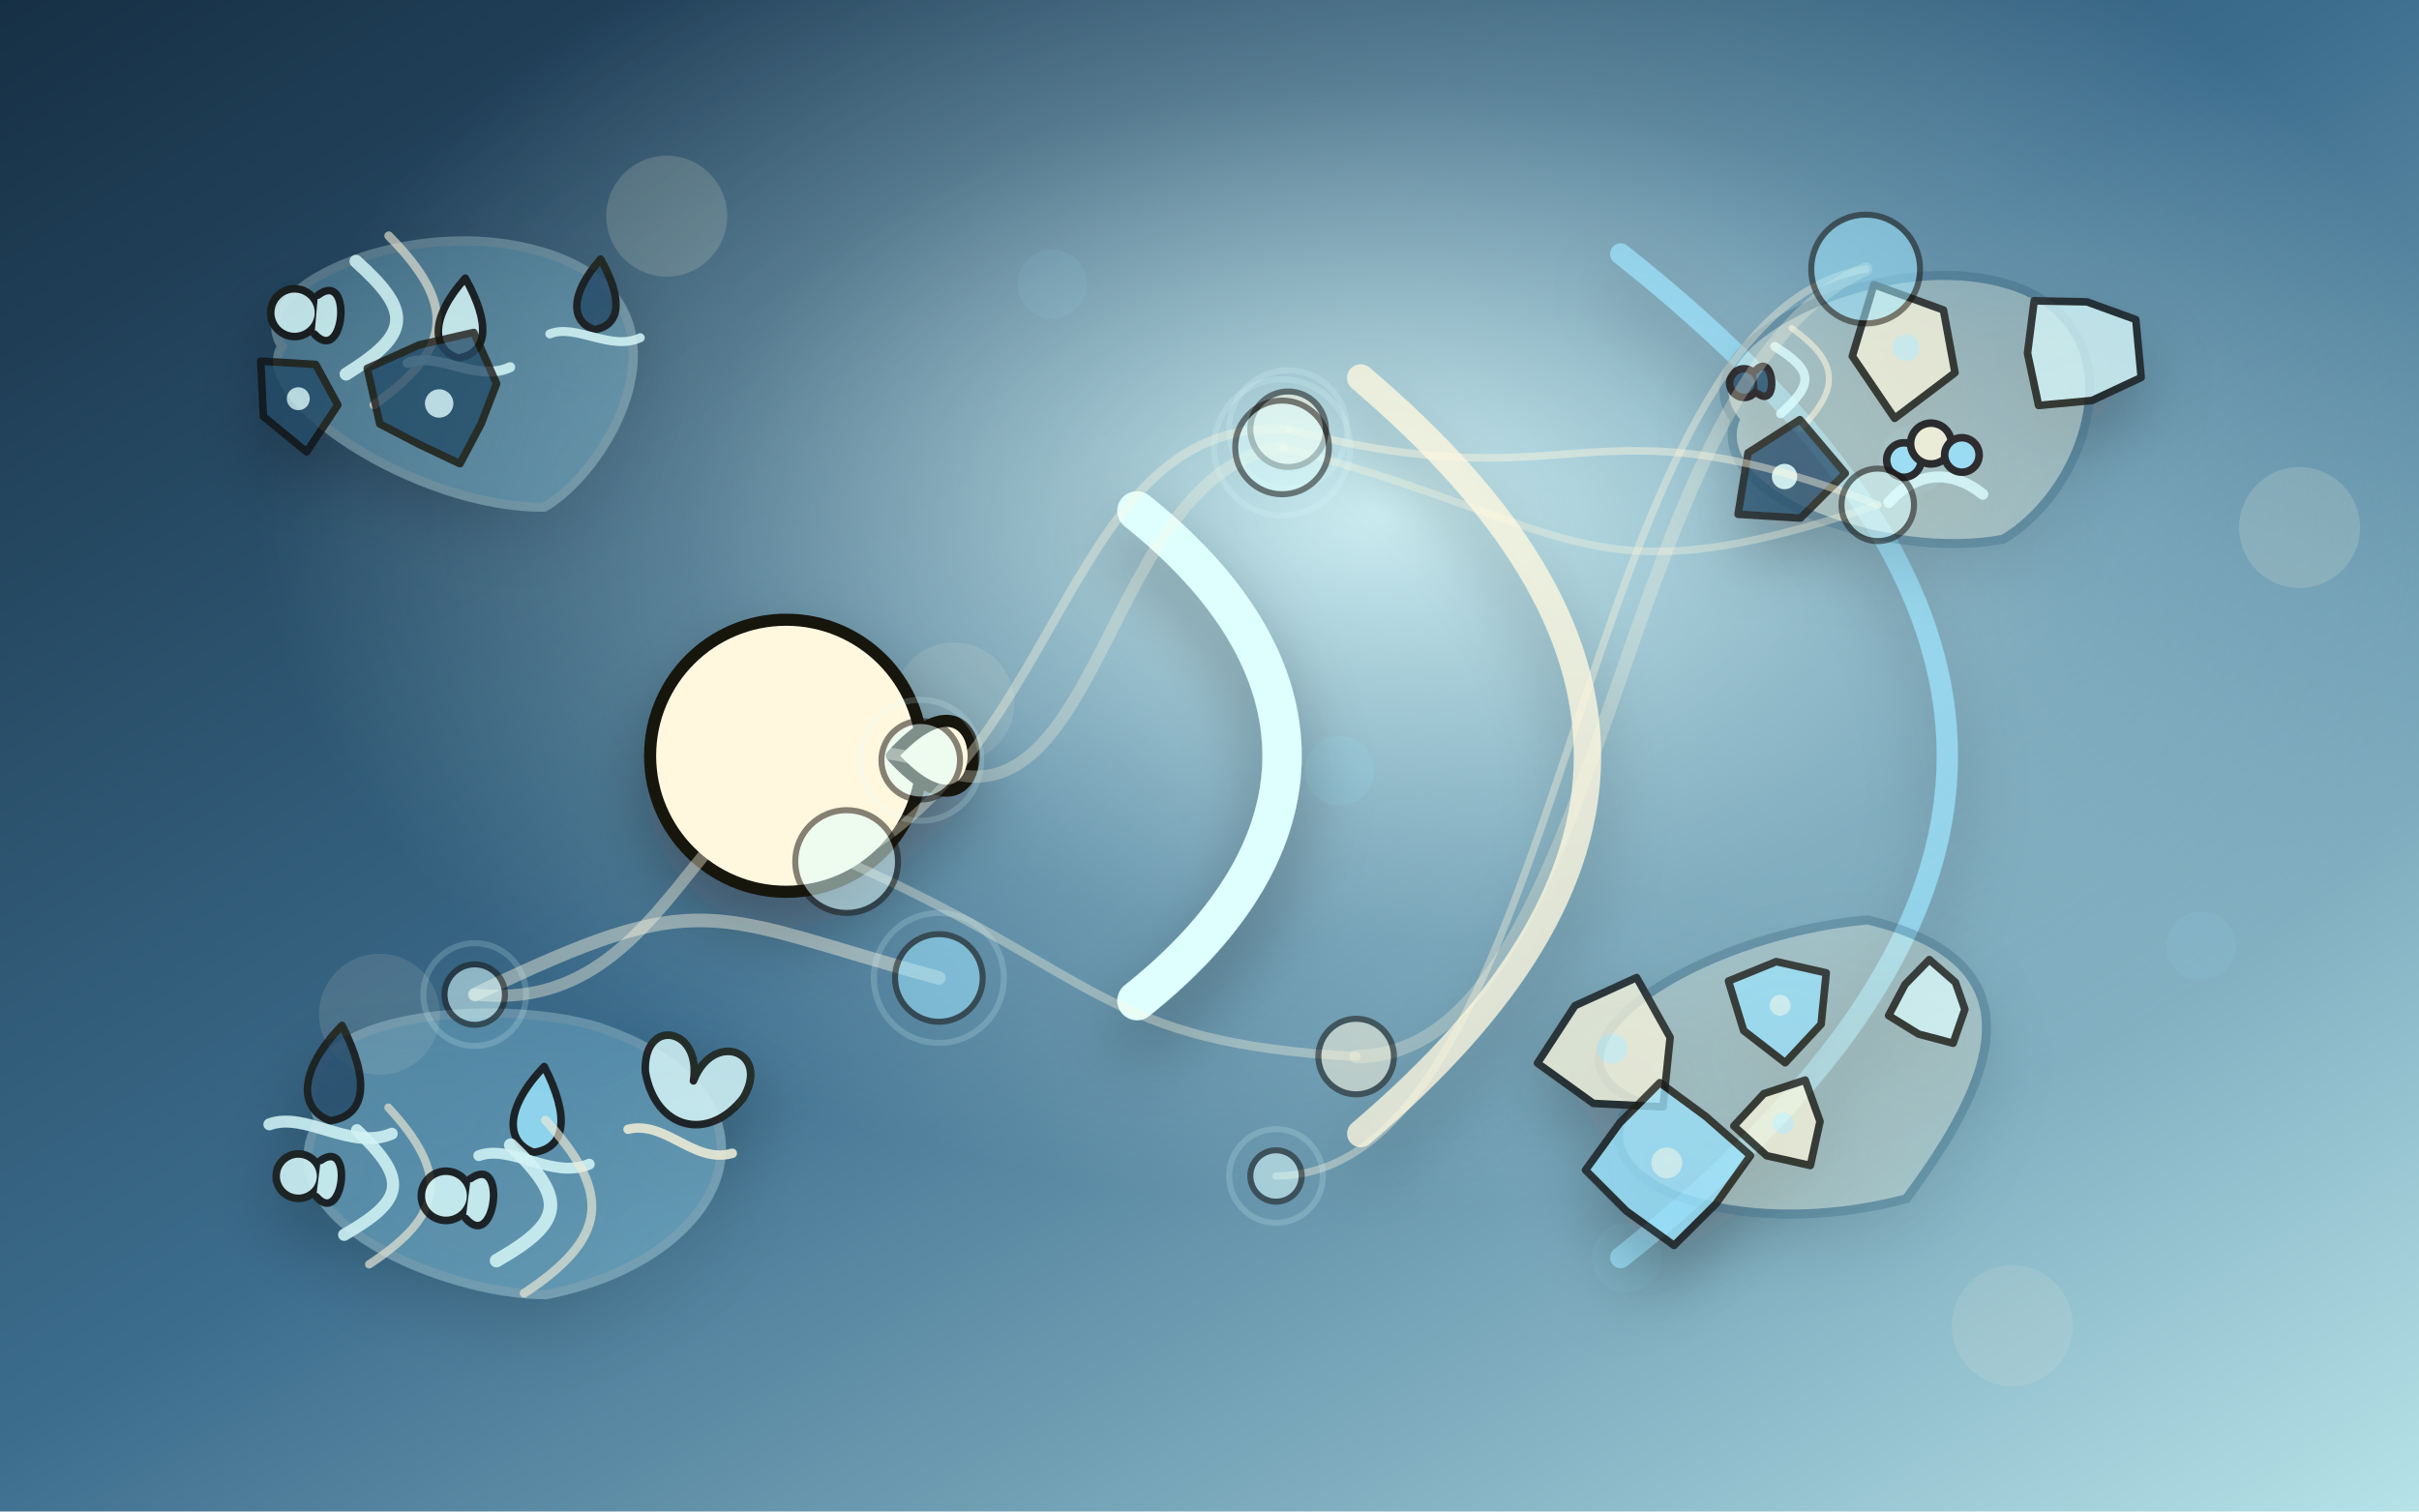
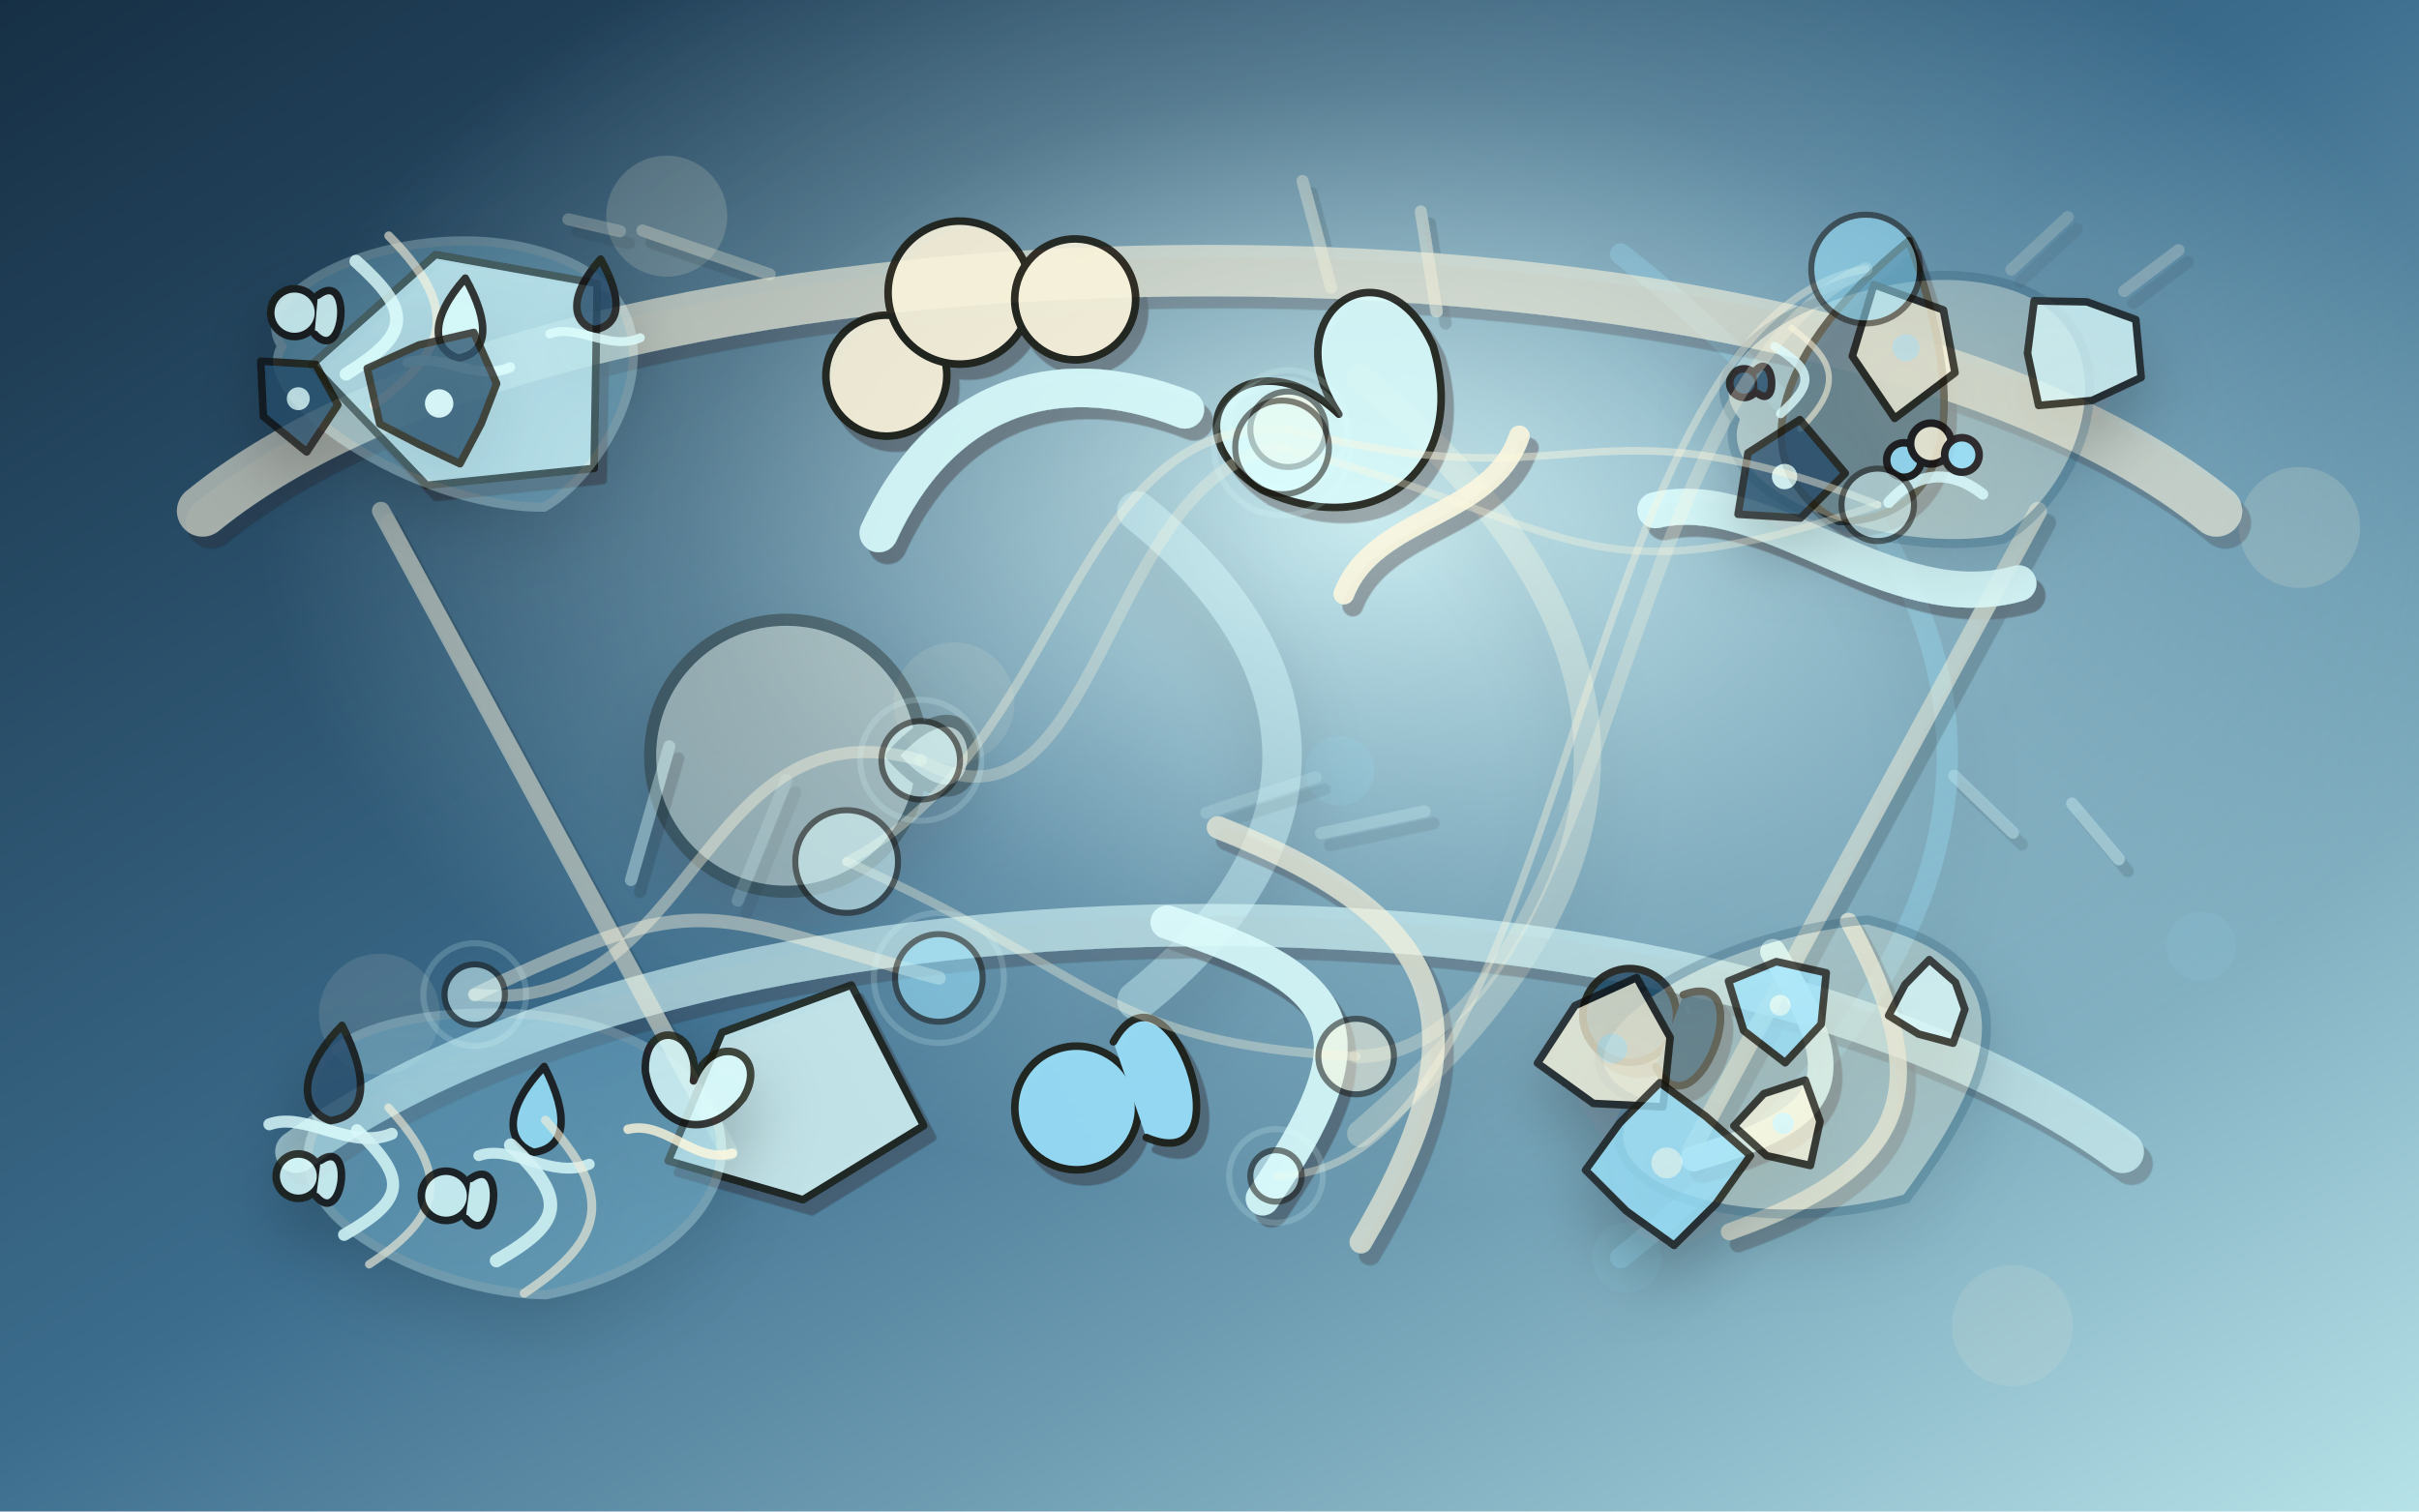
<svg xmlns="http://www.w3.org/2000/svg" width="1600" height="1000" viewBox="0 0 1600 1000" role="img" aria-labelledby="title desc">
  <defs>
    <linearGradient id="posterBg" x1="0" y1="0" x2="1" y2="1">
      <stop offset="0%" stop-color="#162f44" />
      <stop offset="48%" stop-color="#3c6d8d" />
      <stop offset="100%" stop-color="#b6e2e8" />
    </linearGradient>
    <radialGradient id="warmGlow" cx="57%" cy="34%" r="46%">
      <stop offset="0%" stop-color="#dfffff" stop-opacity=".88" />
      <stop offset="62%" stop-color="#dfffff" stop-opacity=".24" />
      <stop offset="100%" stop-color="#dfffff" stop-opacity="0" />
    </radialGradient>
    <filter id="posterShadow" x="-20%" y="-20%" width="140%" height="150%">
      <feDropShadow dx="0" dy="22" stdDeviation="22" flood-color="#140d08" flood-opacity=".32" />
    </filter>
    <filter id="hardInk" x="-20%" y="-20%" width="140%" height="150%">
      <feDropShadow dx="6" dy="8" stdDeviation="0" flood-color="#12100c" flood-opacity=".34" />
    </filter>
    <style>
      .ink { stroke: #16120d; stroke-width: 8; stroke-linecap: round; stroke-linejoin: round; }
      .thin { stroke: #16120d; stroke-width: 5; stroke-linecap: round; stroke-linejoin: round; }
    </style>
  </defs>
  <rect width="1600" height="1000" fill="url(#posterBg)" />
  <rect width="1600" height="1000" fill="url(#warmGlow)" />
  <circle cx="1456" cy="626" r="23" fill="#9ee6ff" opacity="0.08" />
  <circle cx="631" cy="465" r="40" fill="#fff8df" opacity="0.11" />
  <circle cx="1266" cy="304" r="23" fill="#9ee6ff" opacity="0.13" />
  <circle cx="441" cy="143" r="40" fill="#fff8df" opacity="0.16" />
  <circle cx="1076" cy="832" r="23" fill="#9ee6ff" opacity="0.08" />
  <circle cx="251" cy="671" r="40" fill="#fff8df" opacity="0.11" />
  <circle cx="886" cy="510" r="23" fill="#9ee6ff" opacity="0.13" />
  <circle cx="1521" cy="349" r="40" fill="#fff8df" opacity="0.16" />
  <circle cx="696" cy="188" r="23" fill="#9ee6ff" opacity="0.08" />
  <circle cx="1331" cy="877" r="40" fill="#fff8df" opacity="0.11" />
-   <g filter="url(#posterShadow)">
+   <g filter="url(#posterShadow)" opacity=".36">
    <g id="poster-sound-rings">
      <circle cx="520" cy="500" r="90" fill="#fff8df" class="ink" />
      <path d="M590 500 C662 420 662 580 590 500Z" fill="#fff8df" class="ink" />
      <path d="M752 338 C880 440 880 560 752 662" fill="none" stroke="#dfffff" stroke-width="26" stroke-linecap="round" />
      <path d="M900 250 C1100 420 1100 580 900 750" fill="none" stroke="#fff8df" stroke-width="18" stroke-linecap="round" opacity=".76" />
      <path d="M1072 168 C1360 396 1360 604 1072 832" fill="none" stroke="#9ee6ff" stroke-width="14" stroke-linecap="round" opacity=".7" />
+     </g>
+   </g>
+   <g id="pair-signature-mural" filter="url(#hardInk)">
+     <g opacity=".98">
+       <path d="M134 338 C394 126 1206 126 1466 338" fill="none" stroke="#fff8df" stroke-width="34" stroke-linecap="round" opacity=".56" />
+       <path d="M196 762 C470 562 1130 562 1404 762" fill="none" stroke="#dfffff" stroke-width="28" stroke-linecap="round" opacity=".58" />
+       <path d="M252 338 L482 762 M1348 338 L1118 762" stroke="#fff8df" stroke-width="12" stroke-linecap="round" opacity=".45" />
+       <g transform="rotate(5.0 310.0 245.0)">
+         <g opacity=".78">
+           <polygon points="398.3,302.4 289.0,323.2 206.2,250.4 281.5,170.6 389.7,180.4" fill="#dfffff" class="thin" />
+           <circle cx="310.0" cy="245.0" r="18.9" fill="#dfffff" />
+         </g>
+       </g>
+       <g transform="rotate(-22.0 647.0 224.0)">
+         <g opacity=".86">
+           <path d="M537.8 318.6 C607.0 253.1 687.0 253.1 756.2 318.6" fill="none" stroke="#dfffff" stroke-width="25.5" stroke-linecap="round" />
+           <circle cx="581.5" cy="224.0" r="40.0" fill="#fff8df" class="thin" />
+           <circle cx="647.0" cy="191.2" r="47.3" fill="#fff8df" class="thin" />
+           <circle cx="716.2" cy="224.0" r="40.0" fill="#fff8df" class="thin" />
+         </g>
+       </g>
+       <g transform="rotate(-22.0 900.0 287.0)">
+         <g transform="rotate(-18 900.0 287.0)" opacity=".84">
+           <path d="M826.0 273.3 C801.4 196.6 889.0 188.4 897.3 267.8 C905.5 188.4 995.9 196.6 974.0 273.3 C941.1 350.0 861.6 350.0 826.0 273.3Z" fill="#dfffff" class="thin" />
+           <path d="M823.3 361.0 C872.6 333.6 930.1 385.6 979.5 355.5" fill="none" stroke="#fff8df" stroke-width="13.7" stroke-linecap="round" />
+         </g>
+       </g>
+       <g transform="rotate(14.0 1235.0 270.0)">
+         <g opacity=".86">
+           <path d="M1235.0 155.9 C1157.7 259.0 1170.6 332.6 1235.0 347.3 C1304.9 328.9 1304.9 259.0 1235.0 155.9Z" fill="#244b68" class="thin" />
+           <path d="M1115.4 369.4 C1183.5 334.4 1282.8 402.5 1360.1 358.3" fill="none" stroke="#dfffff" stroke-width="23.9" stroke-linecap="round" />
+         </g>
+       </g>
+       <g transform="rotate(5.0 522.0 729.0)">
+         <g opacity=".78">
+           <polygon points="612.0,736.9 536.7,792.7 445.7,774.8 473.7,687.1 556.2,648.4" fill="#dfffff" class="thin" />
+           <circle cx="522.0" cy="729.0" r="19.5" fill="#dfffff" />
+         </g>
+       </g>
+       <g transform="rotate(-19.0 779.0 710.0)">
+         <g opacity=".86">
+           <circle cx="708.3" cy="710.0" r="40.9" fill="#9ee6ff" class="thin" />
+           <path d="M745.5 676.5 C801.3 626.3 801.3 793.7 745.5 743.5" fill="#9ee6ff" class="thin" />
+           <path d="M805.0 613.3 C909.2 691.4 909.2 728.6 805.0 806.7" fill="none" stroke="#dfffff" stroke-width="22.3" stroke-linecap="round" />
+           <path d="M857.1 564.9 C983.6 672.8 983.6 747.2 857.1 855.1" fill="none" stroke="#fff8df" stroke-width="14.9" stroke-linecap="round" opacity=".72" />
+         </g>
+       </g>
+       <g transform="rotate(21.0 1128.0 691.0)">
+         <g opacity=".86">
+           <circle cx="1074.4" cy="691.0" r="31.0" fill="#244b68" class="thin" />
+           <path d="M1102.6 665.6 C1144.9 627.5 1144.9 754.5 1102.6 716.4" fill="#244b68" class="thin" />
+           <path d="M1147.7 617.7 C1226.7 676.9 1226.7 705.1 1147.7 764.3" fill="none" stroke="#dfffff" stroke-width="16.9" stroke-linecap="round" />
+           <path d="M1187.2 581.0 C1283.1 662.8 1283.1 719.2 1187.2 801.0" fill="none" stroke="#fff8df" stroke-width="11.3" stroke-linecap="round" opacity=".72" />
+         </g>
+       </g>
+       <path d="M796.0 526.0 L872.0 526.0" stroke="#dfffff" stroke-width="8" stroke-linecap="round" opacity="0.18" transform="rotate(162 834.0 526.0)" />
+       <path d="M375.5 149.0 L410.5 149.0" stroke="#fff8df" stroke-width="8" stroke-linecap="round" opacity="0.23" transform="rotate(13 393.0 149.0)" />
+       <path d="M1285.0 532.0 L1339.0 532.0" stroke="#dfffff" stroke-width="8" stroke-linecap="round" opacity="0.28" transform="rotate(44 1312.0 532.0)" />
+       <path d="M834.5 155.0 L907.5 155.0" stroke="#fff8df" stroke-width="8" stroke-linecap="round" opacity="0.33" transform="rotate(75 871.0 155.0)" />
+       <path d="M384.0 538.0 L476.0 538.0" stroke="#dfffff" stroke-width="8" stroke-linecap="round" opacity="0.38" transform="rotate(106 430.0 538.0)" />
+       <path d="M1323.5 161.0 L1374.5 161.0" stroke="#fff8df" stroke-width="8" stroke-linecap="round" opacity="0.18" transform="rotate(137 1349.0 161.0)" />
+       <path d="M873.0 544.0 L943.0 544.0" stroke="#dfffff" stroke-width="8" stroke-linecap="round" opacity="0.23" transform="rotate(168 908.0 544.0)" />
+       <path d="M422.5 167.0 L511.5 167.0" stroke="#fff8df" stroke-width="8" stroke-linecap="round" opacity="0.28" transform="rotate(19 467.0 167.0)" />
+       <path d="M1362.0 550.0 L1410.0 550.0" stroke="#dfffff" stroke-width="8" stroke-linecap="round" opacity="0.33" transform="rotate(50 1386.0 550.0)" />
+       <path d="M911.5 173.0 L978.5 173.0" stroke="#fff8df" stroke-width="8" stroke-linecap="round" opacity="0.38" transform="rotate(81 945.0 173.0)" />
+       <path d="M461.0 556.0 L547.0 556.0" stroke="#dfffff" stroke-width="8" stroke-linecap="round" opacity="0.18" transform="rotate(112 504.0 556.0)" />
+       <path d="M1400.5 179.0 L1445.5 179.0" stroke="#fff8df" stroke-width="8" stroke-linecap="round" opacity="0.23" transform="rotate(143 1423.0 179.0)" />
    </g>
  </g>
  <g id="semantic-layer-icons" filter="url(#posterShadow)">
    <g transform="rotate(5.0 312.0 240.0)" opacity=".92">
      <path d="M186.0 240.0 C157.0 205.0 256.0 149.0 341.0 161.0 C467.0 178.0 411.0 302.0 368.0 331.0 C283.0 339.0 167.0 275.0 186.0 240.0Z" fill="#9ee6ff" opacity=".28" stroke="#dfffff" stroke-width="6" />
      <g opacity=".86">
        <circle cx="192.4" cy="217.2" r="15.8" fill="#dfffff" class="thin" />
        <path d="M206.8 204.3 C228.4 184.8 228.4 249.6 206.8 230.2" fill="#dfffff" class="thin" />
        <path d="M229.9 179.8 C270.2 210.0 270.2 224.4 229.9 254.7" fill="none" stroke="#dfffff" stroke-width="8.6" stroke-linecap="round" />
        <path d="M250.0 161.1 C299.0 202.8 299.0 231.6 250.0 273.4" fill="none" stroke="#fff8df" stroke-width="5.8" stroke-linecap="round" opacity=".72" />
      </g>
      <g opacity=".86">
        <path d="M302.9 184.6 C281.5 213.2 285.0 233.6 302.9 237.7 C322.3 232.6 322.3 213.2 302.9 184.6Z" fill="#dfffff" class="thin" />
        <path d="M269.8 243.8 C288.6 234.1 316.2 253.0 337.6 240.7" fill="none" stroke="#dfffff" stroke-width="6.6" stroke-linecap="round" />
      </g>
      <g opacity=".86">
        <path d="M391.0 164.3 C372.1 189.5 375.2 207.5 391.0 211.1 C408.1 206.6 408.1 189.5 391.0 164.3Z" fill="#244b68" class="thin" />
        <path d="M361.8 216.5 C378.4 208.0 402.7 224.6 421.6 213.8" fill="none" stroke="#dfffff" stroke-width="5.9" stroke-linecap="round" />
      </g>
      <g opacity=".78">
        <polygon points="226.2,275.5 208.4,308.3 177.8,287.4 172.9,251.1 209.3,250.1" fill="#244b68" class="thin" />
        <circle cx="199.8" cy="273.7" r="7.6" fill="#dfffff" />
      </g>
      <g opacity=".78">
        <polygon points="321.7,279.7 310.1,307.2 282.1,296.8 255.0,285.6 243.5,249.7 276.3,231.3 311.6,219.9 329.6,252.3" fill="#244b68" class="thin" />
        <circle cx="292.9" cy="268.7" r="9.4" fill="#dfffff" />
      </g>
    </g>
    <g transform="rotate(-5.0 1272.0 267.0)" opacity=".92">
      <path d="M1147.0 267.0 C1115.0 218.0 1227.0 173.0 1304.0 185.0 C1429.0 205.0 1384.0 329.0 1317.0 361.0 C1240.0 369.0 1125.0 316.0 1147.0 267.0Z" fill="#fff8df" opacity=".28" stroke="#244b68" stroke-width="6" />
      <g opacity=".86">
        <circle cx="1155.2" cy="243.2" r="9.5" fill="#244b68" class="thin" />
        <path d="M1163.8 235.4 C1176.7 223.8 1176.7 262.5 1163.8 250.9" fill="#244b68" class="thin" />
        <path d="M1177.5 220.8 C1201.6 238.9 1201.6 247.5 1177.5 265.5" fill="none" stroke="#dfffff" stroke-width="6.0" stroke-linecap="round" />
        <path d="M1189.6 209.6 C1218.8 234.6 1218.8 251.8 1189.6 276.7" fill="none" stroke="#fff8df" stroke-width="4.0" stroke-linecap="round" opacity=".72" />
      </g>
      <g opacity=".78">
        <polygon points="1294.8,248.5 1252.4,275.1 1228.1,231.7 1246.4,185.8 1290.8,206.5" fill="#fff8df" class="thin" />
        <circle cx="1263.9" cy="229.2" r="9.0" fill="#dfffff" />
      </g>
      <g opacity=".78">
        <polygon points="1417.2,262.4 1383.5,274.7 1348.0,274.9 1343.7,239.8 1351.1,205.7 1385.8,209.4 1417.0,223.9" fill="#dfffff" class="thin" />
        <circle cx="1377.2" cy="241.2" r="8.7" fill="#dfffff" />
      </g>
      <g opacity=".78">
        <polygon points="1216.7,308.5 1184.6,335.4 1143.7,329.3 1153.8,289.4 1189.9,270.5" fill="#244b68" class="thin" />
        <circle cx="1176.5" cy="307.1" r="8.4" fill="#dfffff" />
      </g>
      <g opacity=".86">
        <path d="M1243.7 330.2 C1263.4 311.4 1286.3 311.4 1306.1 330.2" fill="none" stroke="#dfffff" stroke-width="7.3" stroke-linecap="round" />
        <circle cx="1256.1" cy="303.1" r="11.4" fill="#9ee6ff" class="thin" />
        <circle cx="1274.9" cy="293.8" r="13.5" fill="#fff8df" class="thin" />
        <circle cx="1294.6" cy="303.1" r="11.4" fill="#9ee6ff" class="thin" />
      </g>
    </g>
    <g transform="rotate(7.0 346.0 758.0)" opacity=".92">
      <path d="M210.0 758.0 C170.0 689.0 319.0 662.0 386.0 674.0 C522.0 702.0 495.0 814.0 373.0 854.0 C306.0 862.0 180.0 827.0 210.0 758.0Z" fill="#9ee6ff" opacity=".28" stroke="#dfffff" stroke-width="6" />
      <g opacity=".86">
        <path d="M217.4 693.6 C191.7 727.8 196.0 752.2 217.4 757.1 C240.5 751.0 240.5 727.8 217.4 693.6Z" fill="#244b68" class="thin" />
        <path d="M177.7 764.4 C200.3 752.8 233.2 775.4 258.8 760.7" fill="none" stroke="#dfffff" stroke-width="7.9" stroke-linecap="round" />
      </g>
      <g opacity=".86">
        <path d="M353.5 704.3 C330.4 735.1 334.2 757.1 353.5 761.5 C374.4 756.0 374.4 735.1 353.5 704.3Z" fill="#9ee6ff" class="thin" />
        <path d="M317.7 768.1 C338.1 757.7 367.8 778.0 390.9 764.8" fill="none" stroke="#dfffff" stroke-width="7.2" stroke-linecap="round" />
      </g>
      <g transform="rotate(8 452.6 710.4)" opacity=".84">
        <path d="M419.1 704.2 C408.0 669.5 447.6 665.8 451.4 701.8 C455.1 665.8 496.0 669.5 486.1 704.2 C471.2 739.0 435.2 739.0 419.1 704.2Z" fill="#dfffff" class="thin" />
        <path d="M417.9 743.9 C440.2 731.5 466.2 755.1 488.6 741.4" fill="none" stroke="#fff8df" stroke-width="6.2" stroke-linecap="round" />
      </g>
      <g opacity=".86">
        <circle cx="200.9" cy="796.1" r="14.7" fill="#dfffff" class="thin" />
        <path d="M214.3 784.0 C234.4 765.9 234.4 826.2 214.3 808.1" fill="#dfffff" class="thin" />
        <path d="M235.7 761.2 C273.3 789.4 273.3 802.8 235.7 830.9" fill="none" stroke="#dfffff" stroke-width="8.0" stroke-linecap="round" />
        <path d="M254.5 743.8 C300.1 782.7 300.1 809.5 254.5 848.3" fill="none" stroke="#fff8df" stroke-width="5.4" stroke-linecap="round" opacity=".72" />
      </g>
      <g opacity=".86">
        <circle cx="299.4" cy="797.1" r="16.3" fill="#dfffff" class="thin" />
        <path d="M314.2 783.8 C336.4 763.8 336.4 830.4 314.2 810.4" fill="#dfffff" class="thin" />
        <path d="M337.8 758.6 C379.3 789.7 379.3 804.5 337.8 835.6" fill="none" stroke="#dfffff" stroke-width="8.9" stroke-linecap="round" />
        <path d="M358.6 739.4 C408.9 782.3 408.9 811.9 358.6 854.8" fill="none" stroke="#fff8df" stroke-width="5.9" stroke-linecap="round" opacity=".72" />
      </g>
    </g>
    <g transform="rotate(-11.0 1190.0 706.0)" opacity=".92">
      <path d="M1078.0 706.0 C1015.0 660.0 1137.0 607.0 1253.0 619.0 C1365.0 670.0 1312.0 742.0 1243.0 805.0 C1127.0 813.0 1025.0 752.0 1078.0 706.0Z" fill="#fff8df" opacity=".28" stroke="#244b68" stroke-width="6" />
      <g opacity=".78">
        <polygon points="1110.0,670.4 1096.6,714.6 1051.8,703.6 1020.6,670.4 1052.2,637.8 1095.8,627.3" fill="#fff8df" class="thin" />
        <circle cx="1071.0" cy="670.4" r="9.9" fill="#dfffff" />
      </g>
      <g opacity=".78">
        <polygon points="1209.7,680.9 1181.5,701.4 1158.6,675.3 1155.0,641.2 1188.5,634.6 1219.5,648.2" fill="#9ee6ff" class="thin" />
        <circle cx="1185.5" cy="663.4" r="6.9" fill="#dfffff" />
      </g>
      <g opacity=".78">
        <polygon points="1304.9,689.4 1293.0,709.9 1271.7,699.6 1254.6,683.8 1269.2,665.7 1288.1,652.6 1302.2,670.7" fill="#dfffff" class="thin" />
        <circle cx="1284.0" cy="681.4" r="6.2" fill="#dfffff" />
      </g>
      <g opacity=".78">
        <polygon points="1147.2,757.3 1118.6,784.4 1086.3,806.0 1059.7,777.7 1038.3,745.9 1066.3,719.8 1097.6,698.5 1123.2,726.3" fill="#9ee6ff" class="thin" />
        <circle cx="1092.0" cy="751.5" r="10.2" fill="#dfffff" />
      </g>
      <g opacity=".78">
        <polygon points="1196.7,743.9 1184.9,771.3 1157.7,759.4 1140.2,736.0 1163.7,718.8 1192.3,715.2" fill="#fff8df" class="thin" />
        <circle cx="1172.5" cy="740.5" r="7.1" fill="#dfffff" />
      </g>
    </g>
  </g>
  <g id="root-constellation">
    <path d="M844.0 778.0 C1039.0 777.0 1039.0 210.0 1234.0 178.0" fill="none" stroke="#fff8df" stroke-width="5" stroke-linecap="round" opacity="0.37" />
    <path d="M1234.0 178.0 C1065.5 253.0 1065.5 698.0 897.0 699.0" fill="none" stroke="#fff8df" stroke-width="9" stroke-linecap="round" opacity="0.28" />
    <path d="M897.0 699.0 C728.5 690.0 728.5 645.0 560.0 570.0" fill="none" stroke="#fff8df" stroke-width="6" stroke-linecap="round" opacity="0.34" />
    <path d="M560.0 570.0 C706.0 494.0 706.0 275.0 852.0 284.0" fill="none" stroke="#fff8df" stroke-width="6" stroke-linecap="round" opacity="0.35" />
    <path d="M852.0 284.0 C1047.0 335.0 1047.0 258.0 1242.0 334.0" fill="none" stroke="#fff8df" stroke-width="5" stroke-linecap="round" opacity="0.43" />
    <path d="M1242.0 334.0 C1045.0 400.0 1045.0 347.0 848.0 296.0" fill="none" stroke="#fff8df" stroke-width="5" stroke-linecap="round" opacity="0.33" />
    <path d="M848.0 296.0 C728.5 312.0 728.5 569.0 609.0 503.0" fill="none" stroke="#fff8df" stroke-width="8" stroke-linecap="round" opacity="0.28" />
    <path d="M609.0 503.0 C461.5 461.0 461.5 674.0 314.0 658.0" fill="none" stroke="#fff8df" stroke-width="8" stroke-linecap="round" opacity="0.40" />
    <path d="M314.0 658.0 C467.5 584.0 467.5 605.0 621.0 647.0" fill="none" stroke="#fff8df" stroke-width="9" stroke-linecap="round" opacity="0.42" />
    <circle cx="844.0" cy="778.0" r="17" fill="#dfffff" opacity=".52" stroke="#16120d" stroke-width="4" />
    <circle cx="844.0" cy="778.0" r="31" fill="none" stroke="#dfffff" stroke-width="4" opacity=".18" />
    <circle cx="1234.0" cy="178.0" r="36" fill="#9ee6ff" opacity=".52" stroke="#16120d" stroke-width="4" />
    <circle cx="897.0" cy="699.0" r="25" fill="#fff8df" opacity=".52" stroke="#16120d" stroke-width="4" />
    <circle cx="560.0" cy="570.0" r="34" fill="#dfffff" opacity=".52" stroke="#16120d" stroke-width="4" />
    <circle cx="852.0" cy="284.0" r="25" fill="#fff8df" opacity=".52" stroke="#16120d" stroke-width="4" />
    <circle cx="852.0" cy="284.0" r="39" fill="none" stroke="#dfffff" stroke-width="4" opacity=".18" />
    <circle cx="1242.0" cy="334.0" r="24" fill="#dfffff" opacity=".52" stroke="#16120d" stroke-width="4" />
    <circle cx="848.0" cy="296.0" r="31" fill="#dfffff" opacity=".52" stroke="#16120d" stroke-width="4" />
    <circle cx="848.0" cy="296.0" r="45" fill="none" stroke="#dfffff" stroke-width="4" opacity=".18" />
    <circle cx="609.0" cy="503.0" r="26" fill="#dfffff" opacity=".52" stroke="#16120d" stroke-width="4" />
    <circle cx="609.0" cy="503.0" r="40" fill="none" stroke="#dfffff" stroke-width="4" opacity=".18" />
    <circle cx="314.0" cy="658.0" r="20" fill="#dfffff" opacity=".52" stroke="#16120d" stroke-width="4" />
    <circle cx="314.0" cy="658.0" r="34" fill="none" stroke="#dfffff" stroke-width="4" opacity=".18" />
    <circle cx="621.0" cy="647.0" r="29" fill="#9ee6ff" opacity=".52" stroke="#16120d" stroke-width="4" />
    <circle cx="621.0" cy="647.0" r="43" fill="none" stroke="#dfffff" stroke-width="4" opacity=".18" />
  </g>
</svg>
